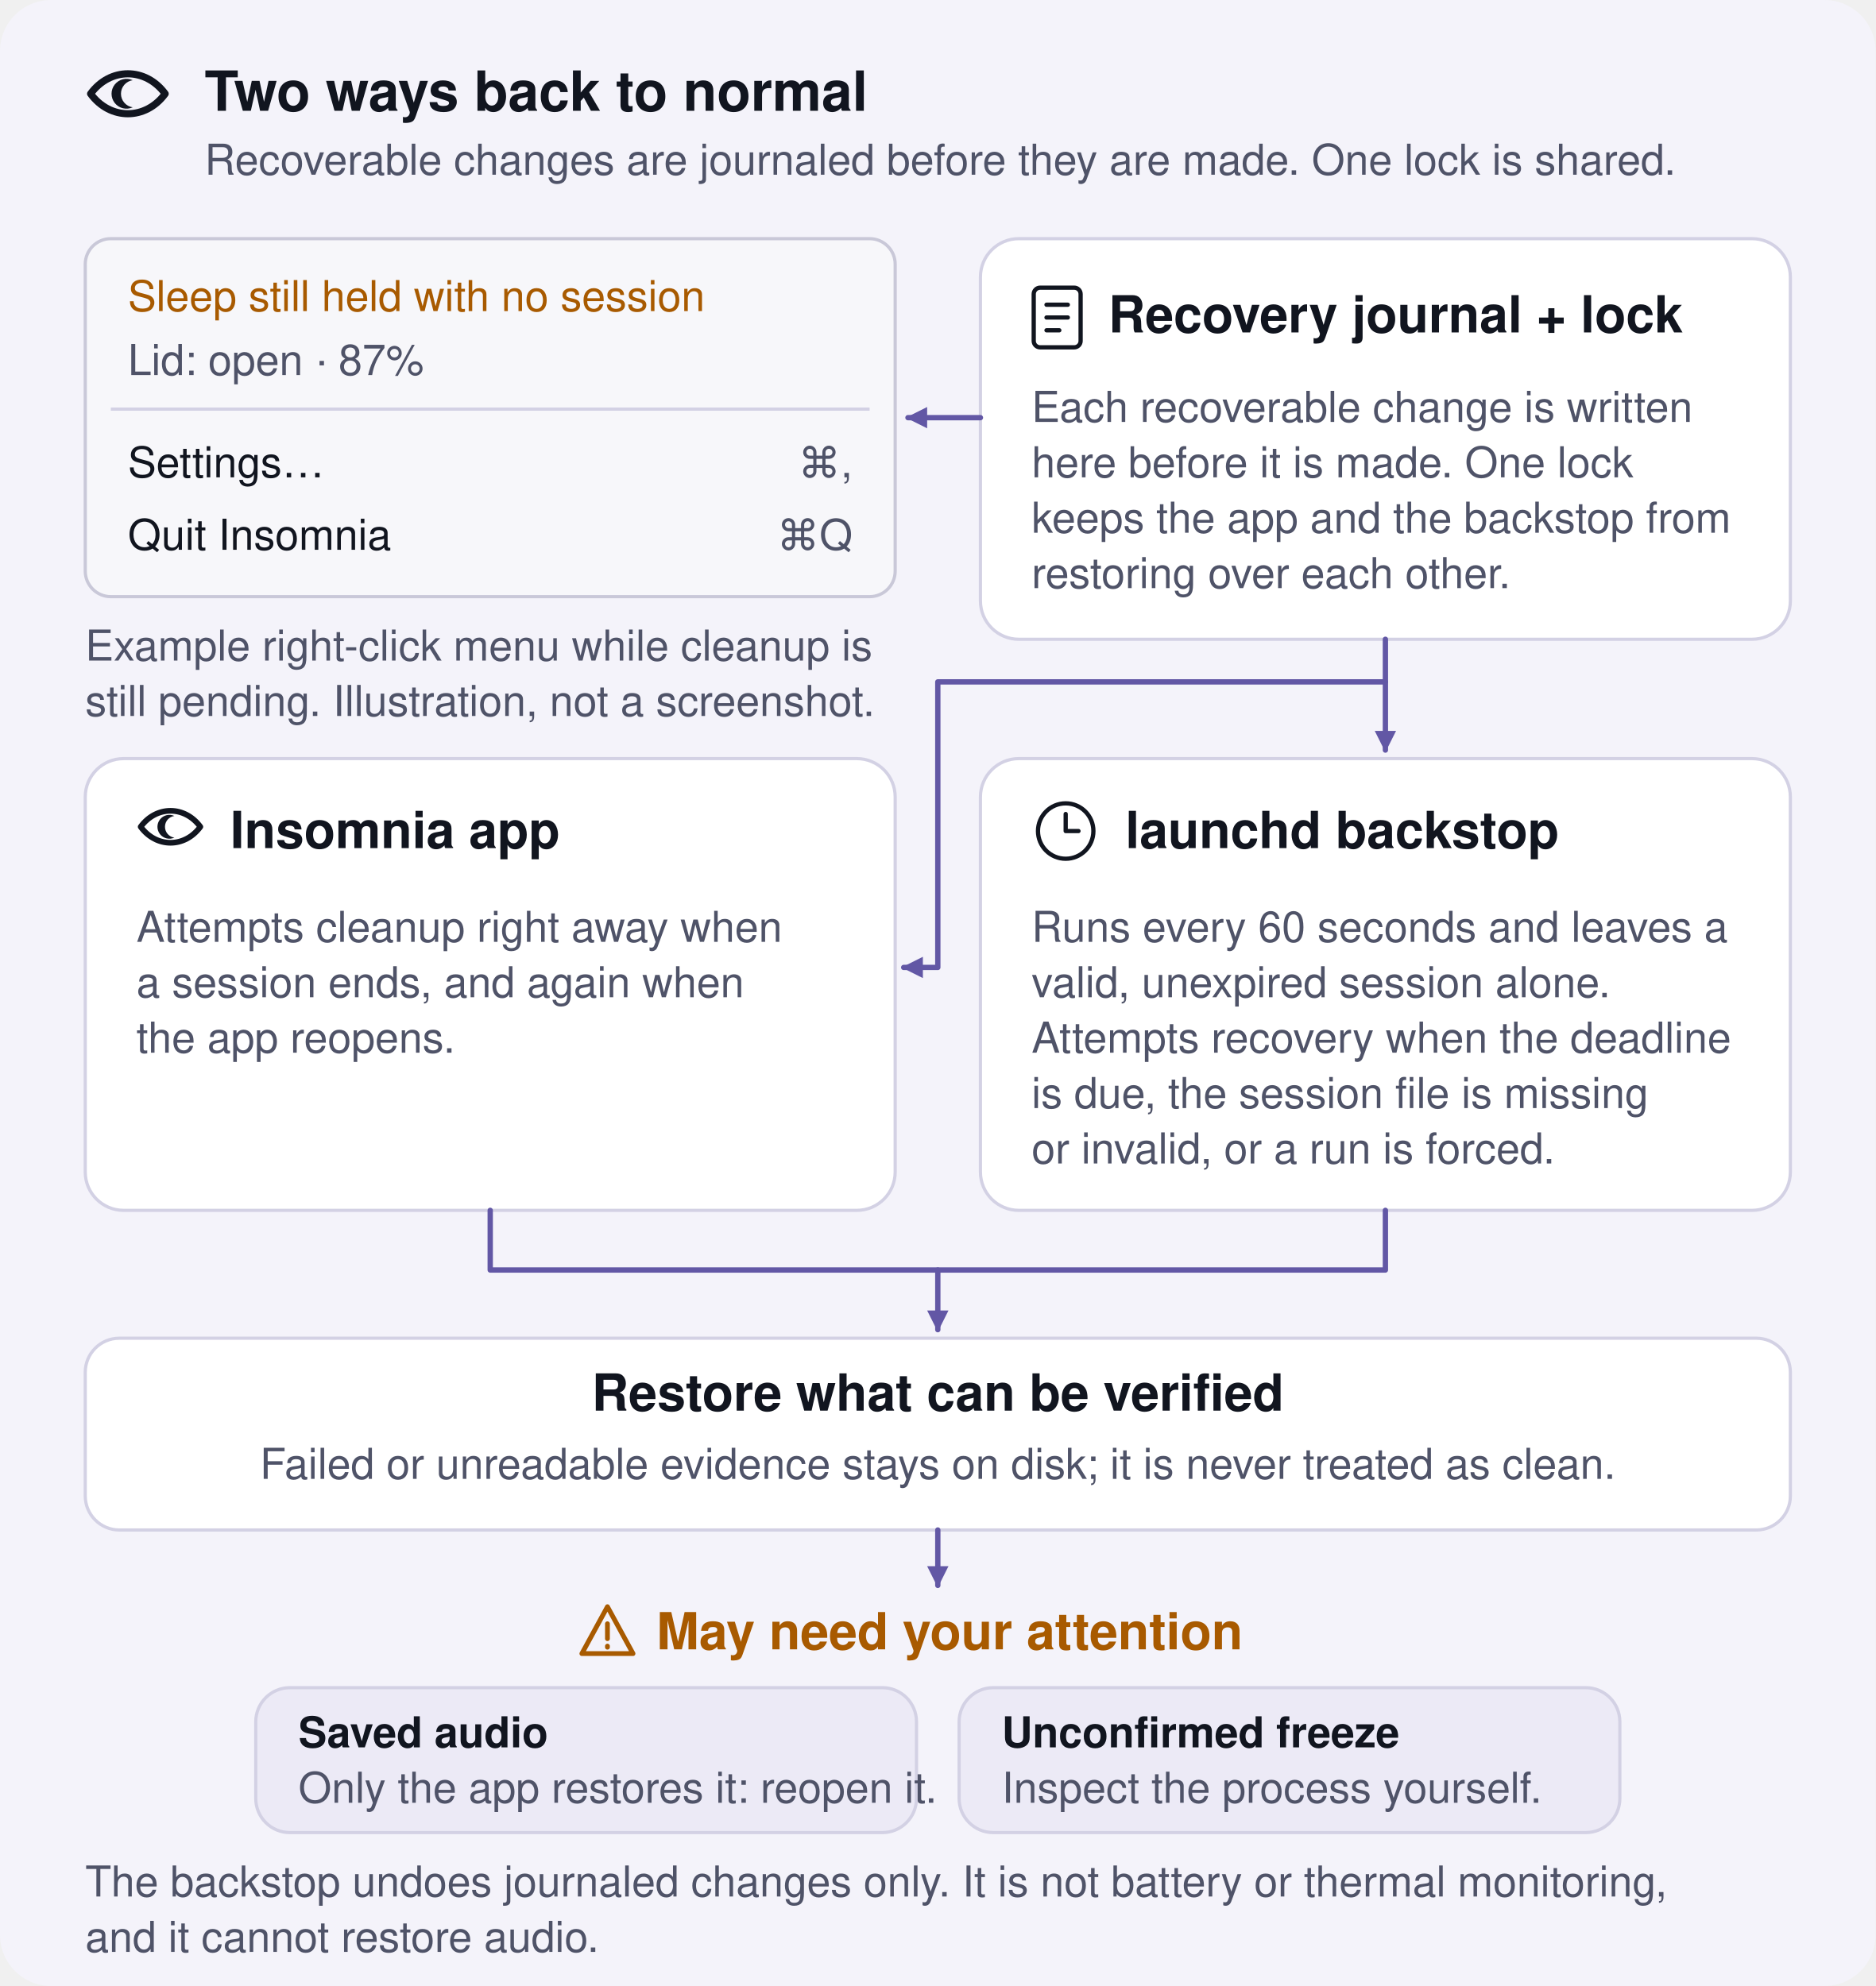
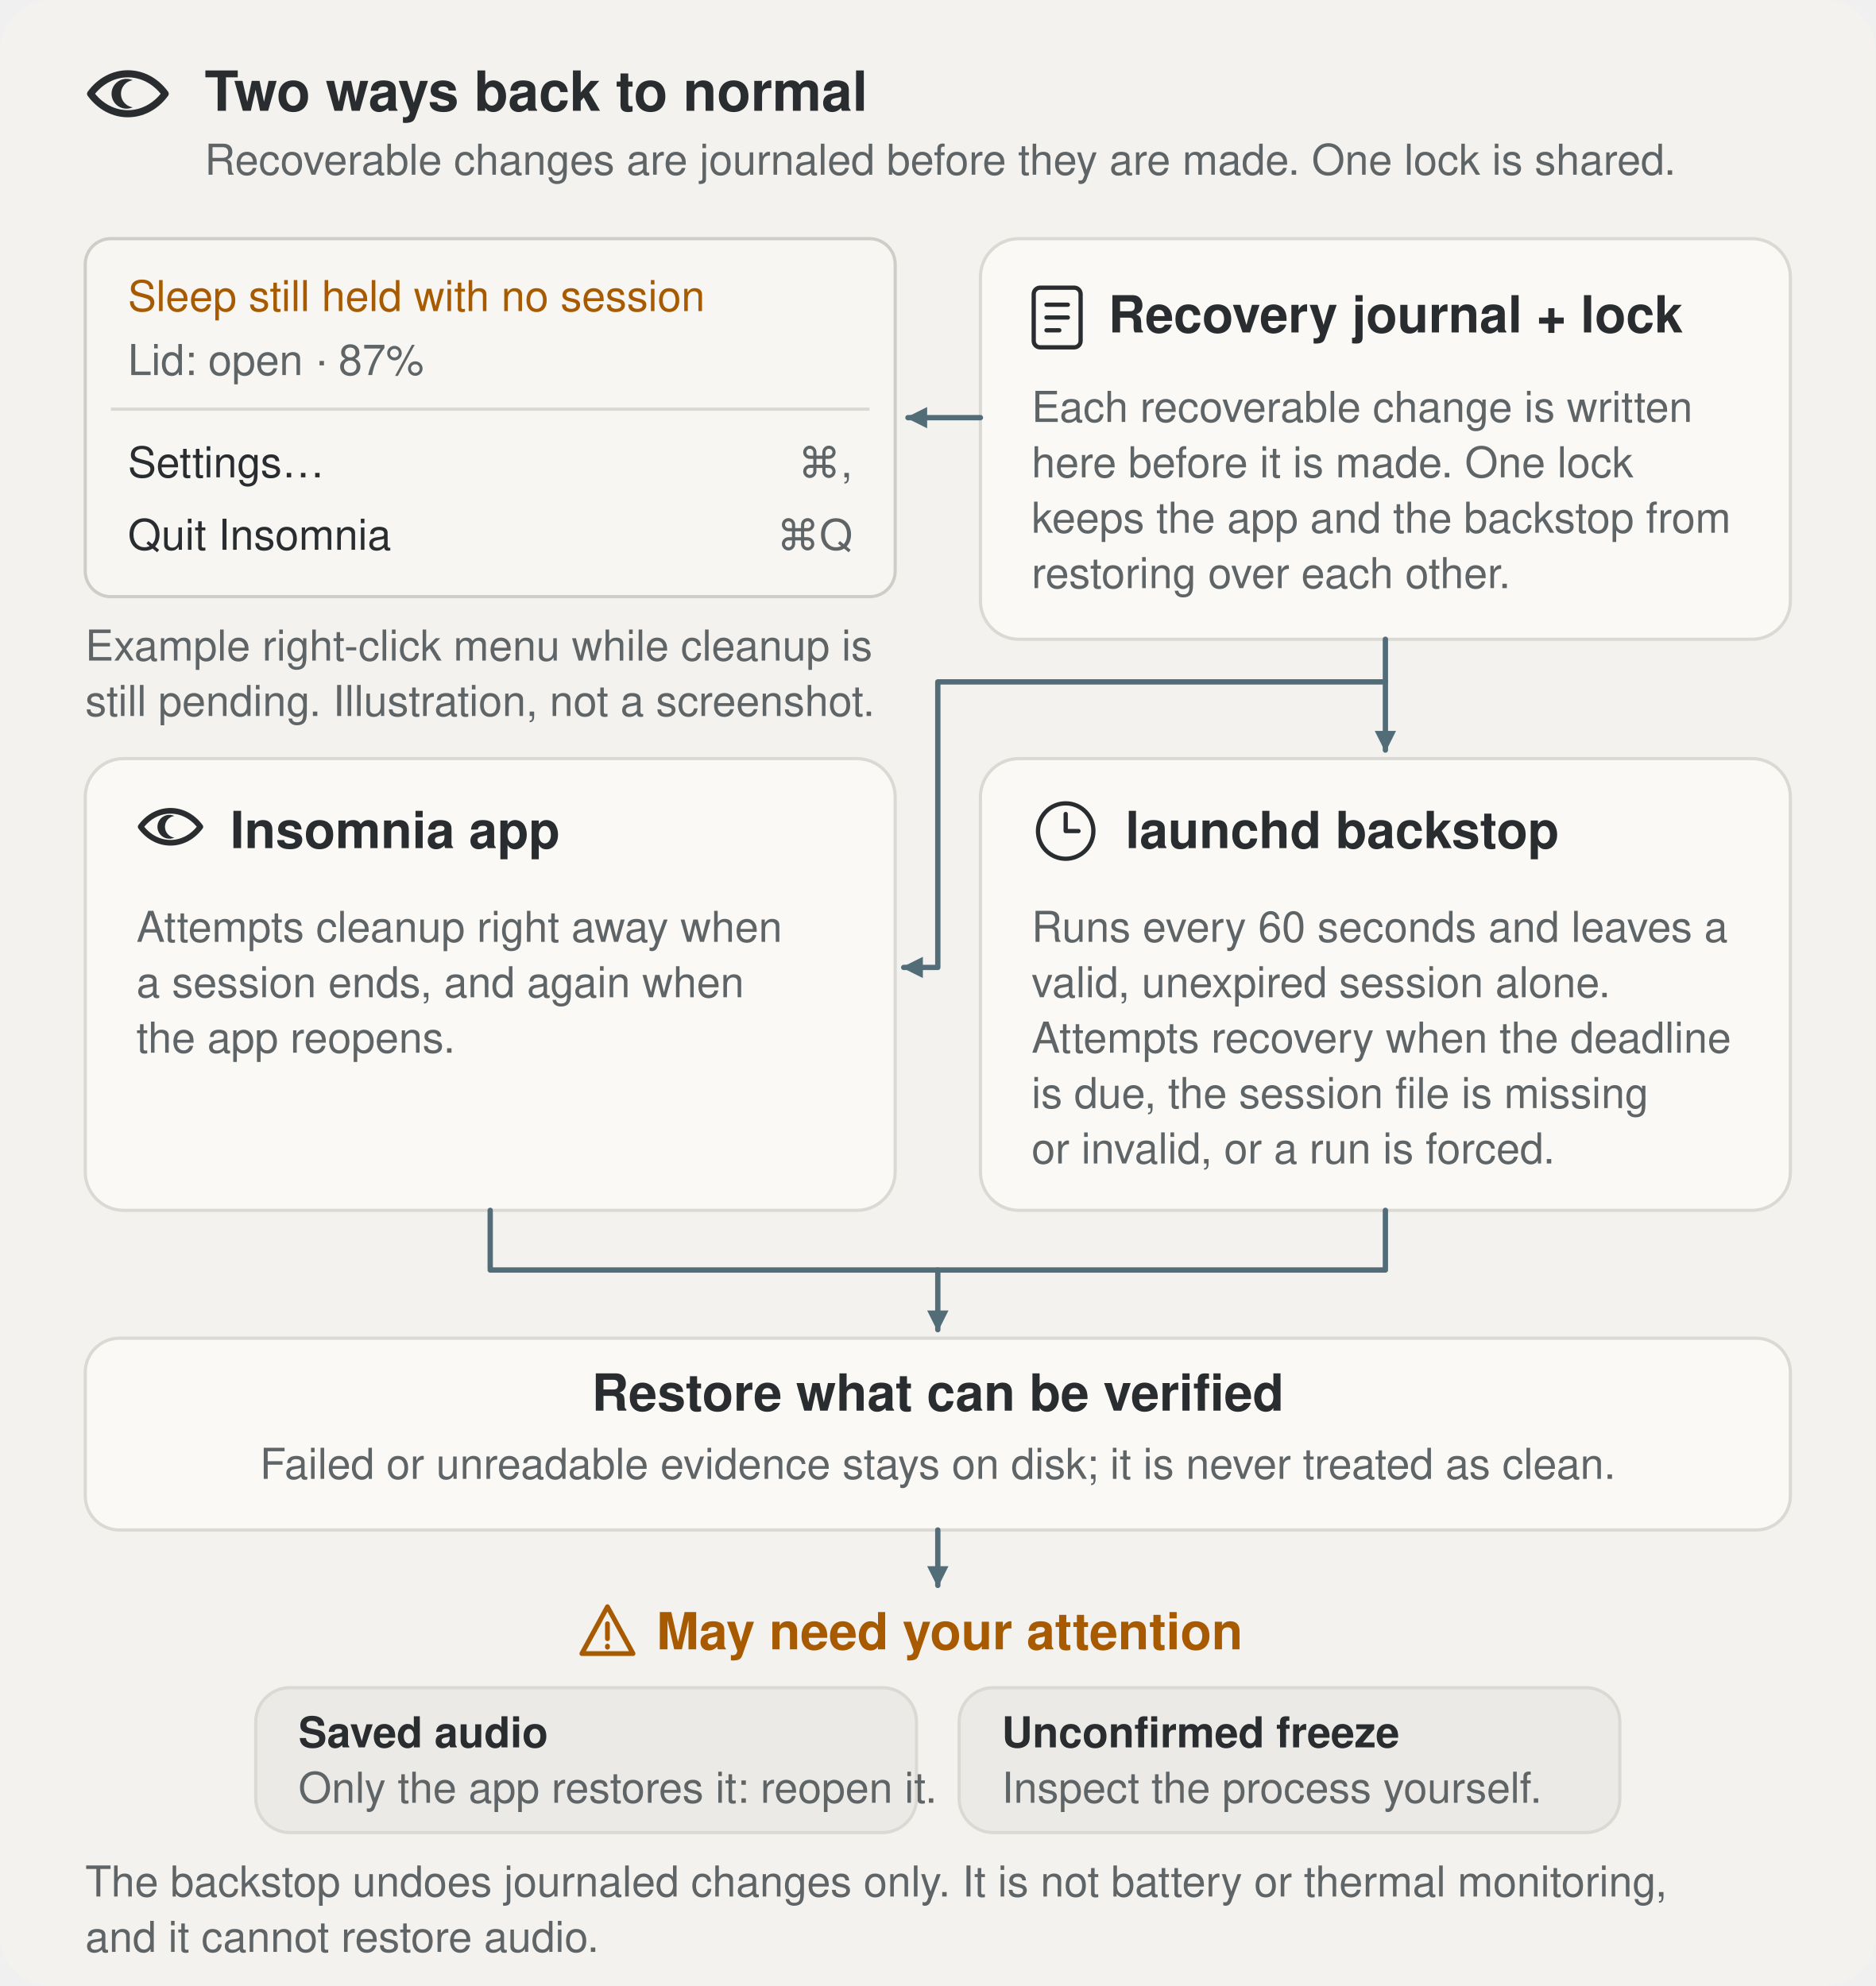
<svg xmlns="http://www.w3.org/2000/svg" width="880" height="932" viewBox="0 0 880 932" role="img" aria-labelledby="rf-title rf-desc">
  <style>
    svg { font-family: -apple-system, BlinkMacSystemFont, "SF Pro Text", "Segoe UI", Helvetica, Arial, sans-serif; }
-     .bg { fill: #F4F3FA; }
-     .panel { fill: #FFFFFF; stroke: #D3D1E4; stroke-width: 1.5; }
-     .chip { fill: #ECEAF6; stroke: #D3D1E4; stroke-width: 1.5; }
-     .menu { fill: #F7F7FA; stroke: #C9C8D8; stroke-width: 1.5; }
-     .sep { stroke: #D3D1E4; stroke-width: 1.5; }
-     .t { fill: #11151F; }
-     .m { fill: #4F5368; }
-     .a { fill: #6257A5; }
-     .ln { fill: none; stroke: #6257A5; stroke-width: 2.5; stroke-linecap: round; stroke-linejoin: round; }
-     .ic { fill: none; stroke: #11151F; stroke-width: 2; stroke-linecap: round; stroke-linejoin: round; }
-     .hdr-moon { fill: #11151F; }
+     .bg { fill: #F3F2EF; }
+     .panel { fill: #FAF9F6; stroke: #DBD9D4; stroke-width: 1.5; }
+     .chip { fill: #ECEAE6; stroke: #DBD9D4; stroke-width: 1.5; }
+     .menu { fill: #F7F6F3; stroke: #CFCDC8; stroke-width: 1.5; }
+     .sep { stroke: #DBD9D4; stroke-width: 1.5; }
+     .t { fill: #292D30; }
+     .m { fill: #5F6467; }
+     .a { fill: #536D78; }
+     .ln { fill: none; stroke: #536D78; stroke-width: 2.5; stroke-linecap: round; stroke-linejoin: round; }
+     .ic { fill: none; stroke: #292D30; stroke-width: 2; stroke-linecap: round; stroke-linejoin: round; }
+     .hdr-moon { fill: #292D30; }
    .warn { fill: #A85A00; }
    .warn-ic { fill: none; stroke: #A85A00; stroke-width: 2.25; stroke-linecap: round; stroke-linejoin: round; }
    @media (prefers-color-scheme: dark) {
-       .bg { fill: #06012C; }
-       .panel { fill: #11151F; stroke: #2E3346; }
-       .chip { fill: #1B2030; stroke: #363C52; }
-       .menu { fill: #2A2D3A; stroke: #464A5E; }
-       .sep { stroke: #464A5E; }
-       .t { fill: #EEF0F7; }
-       .m { fill: #B4B8CC; }
-       .a { fill: #9691D9; }
-       .ln { stroke: #9691D9; }
-       .ic { stroke: #EEF0F7; }
-       .hdr-moon { fill: #EEF0F7; }
+       .bg { fill: #242628; }
+       .panel { fill: #303336; stroke: #3E4145; }
+       .chip { fill: #383B3F; stroke: #474A4E; }
+       .menu { fill: #383B3F; stroke: #4A4D51; }
+       .sep { stroke: #4A4D51; }
+       .t { fill: #E6E3DD; }
+       .m { fill: #B5B7B8; }
+       .a { fill: #A6BBC3; }
+       .ln { stroke: #A6BBC3; }
+       .ic { stroke: #E6E3DD; }
+       .hdr-moon { fill: #E6E3DD; }
      .warn { fill: #F2A854; }
      .warn-ic { stroke: #F2A854; }
    }
  </style>
  <defs>
    <path id="rf-eye" d="M1.5 12 C7 4.5 17 4.5 22.5 12 C17 19.5 7 19.5 1.5 12 Z" />
    <path id="rf-moon" d="M13.363 8.188 A4.2 4.2 0 1 0 13.363 15.812 A3.85 3.85 0 0 1 13.363 8.188 Z" />
    <marker id="rf-arrow" viewBox="0 0 14 14" markerWidth="14" markerHeight="14" refX="11" refY="7" markerUnits="userSpaceOnUse" orient="auto">
      <path class="a" d="M2 2 L12 7 L2 12 Z" />
    </marker>
  </defs>
  <rect class="bg" x="0" y="0" width="880" height="932" rx="24" />
  <g transform="translate(40 24) scale(1.6667)">
    <use href="#rf-eye" class="ic" stroke-width="1.5" />
    <use href="#rf-moon" class="hdr-moon" />
  </g>
  <text class="t" x="96" y="52" font-size="26" font-weight="700">Two ways back to normal</text>
  <text class="m" x="96" y="82" font-size="20">Recoverable changes are journaled before they are made. One lock is shared.</text>
  <g>
    <rect class="menu" x="40" y="112" width="380" height="168" rx="12" />
    <text class="warn" x="60" y="146" font-size="20">Sleep still held with no session</text>
    <text class="m" x="60" y="176" font-size="20">Lid: open · 87%</text>
    <path class="sep" d="M52 192 H408" />
    <text class="t" x="60" y="224" font-size="20">Settings…</text>
    <text class="m" x="400" y="224" font-size="20" text-anchor="end">⌘,</text>
    <text class="t" x="60" y="258" font-size="20">Quit Insomnia</text>
    <text class="m" x="400" y="258" font-size="20" text-anchor="end">⌘Q</text>
  </g>
  <text class="m" x="40" y="310" font-size="20">Example right-click menu while cleanup is</text>
  <text class="m" x="40" y="336" font-size="20">still pending. Illustration, not a screenshot.</text>
  <g>
    <rect class="panel" x="460" y="112" width="380" height="188" rx="18" />
    <g class="ic" transform="translate(484 134)">
      <rect x="1" y="1" width="22" height="28" rx="3" />
      <path d="M7 9 H17 M7 15 H17 M7 21 H13" />
    </g>
    <text class="t" x="520" y="156" font-size="24" font-weight="700">Recovery journal + lock</text>
    <text class="m" x="484" y="198" font-size="20">Each recoverable change is written</text>
    <text class="m" x="484" y="224" font-size="20">here before it is made. One lock</text>
    <text class="m" x="484" y="250" font-size="20">keeps the app and the backstop from</text>
    <text class="m" x="484" y="276" font-size="20">restoring over each other.</text>
  </g>
  <path class="ln" d="M460 196 H426" marker-end="url(#rf-arrow)" />
  <path class="ln" d="M650 300 V320 H440 V454 H424" marker-end="url(#rf-arrow)" />
  <path class="ln" d="M650 320 V352" marker-end="url(#rf-arrow)" />
  <g>
    <rect class="panel" x="40" y="356" width="380" height="212" rx="18" />
    <g transform="translate(64 372) scale(1.3333)">
      <use href="#rf-eye" class="ic" stroke-width="1.5" />
      <use href="#rf-moon" class="hdr-moon" />
    </g>
    <text class="t" x="108" y="398" font-size="24" font-weight="700">Insomnia app</text>
    <text class="m" x="64" y="442" font-size="20">Attempts cleanup right away when</text>
    <text class="m" x="64" y="468" font-size="20">a session ends, and again when</text>
    <text class="m" x="64" y="494" font-size="20">the app reopens.</text>
  </g>
  <g>
    <rect class="panel" x="460" y="356" width="380" height="212" rx="18" />
    <g class="ic" transform="translate(484 374)">
      <circle cx="16" cy="16" r="13" />
      <path d="M16 8 V16 H22" />
    </g>
    <text class="t" x="528" y="398" font-size="24" font-weight="700">launchd backstop</text>
    <text class="m" x="484" y="442" font-size="20">Runs every 60 seconds and leaves a</text>
    <text class="m" x="484" y="468" font-size="20">valid, unexpired session alone.</text>
    <text class="m" x="484" y="494" font-size="20">Attempts recovery when the deadline</text>
    <text class="m" x="484" y="520" font-size="20">is due, the session file is missing</text>
    <text class="m" x="484" y="546" font-size="20">or invalid, or a run is forced.</text>
  </g>
  <path class="ln" d="M230 568 V596 H650 V568" />
  <path class="ln" d="M440 596 V624" marker-end="url(#rf-arrow)" />
  <g>
    <rect class="panel" x="40" y="628" width="800" height="90" rx="16" />
    <text class="t" x="440" y="662" font-size="24" font-weight="700" text-anchor="middle">Restore what can be verified</text>
    <text class="m" x="440" y="694" font-size="20" text-anchor="middle">Failed or unreadable evidence stays on disk; it is never treated as clean.</text>
  </g>
  <path class="ln" d="M440 718 V744" marker-end="url(#rf-arrow)" />
  <g class="warn-ic">
    <path d="M285 754 L297 776 H273 Z" />
    <path d="M285 762 V769" />
    <path d="M285 772.5 V773" />
  </g>
  <text class="warn" x="308" y="774" font-size="24" font-weight="700">May need your attention</text>
  <g>
    <rect class="chip" x="120" y="792" width="310" height="68" rx="16" />
    <text class="t" x="140" y="820" font-size="20" font-weight="600">Saved audio</text>
    <text class="m" x="140" y="846" font-size="20">Only the app restores it: reopen it.</text>
  </g>
  <g>
    <rect class="chip" x="450" y="792" width="310" height="68" rx="16" />
    <text class="t" x="470" y="820" font-size="20" font-weight="600">Unconfirmed freeze</text>
    <text class="m" x="470" y="846" font-size="20">Inspect the process yourself.</text>
  </g>
  <text class="m" x="40" y="890" font-size="20">The backstop undoes journaled changes only. It is not battery or thermal monitoring,</text>
  <text class="m" x="40" y="916" font-size="20">and it cannot restore audio.</text>
</svg>
